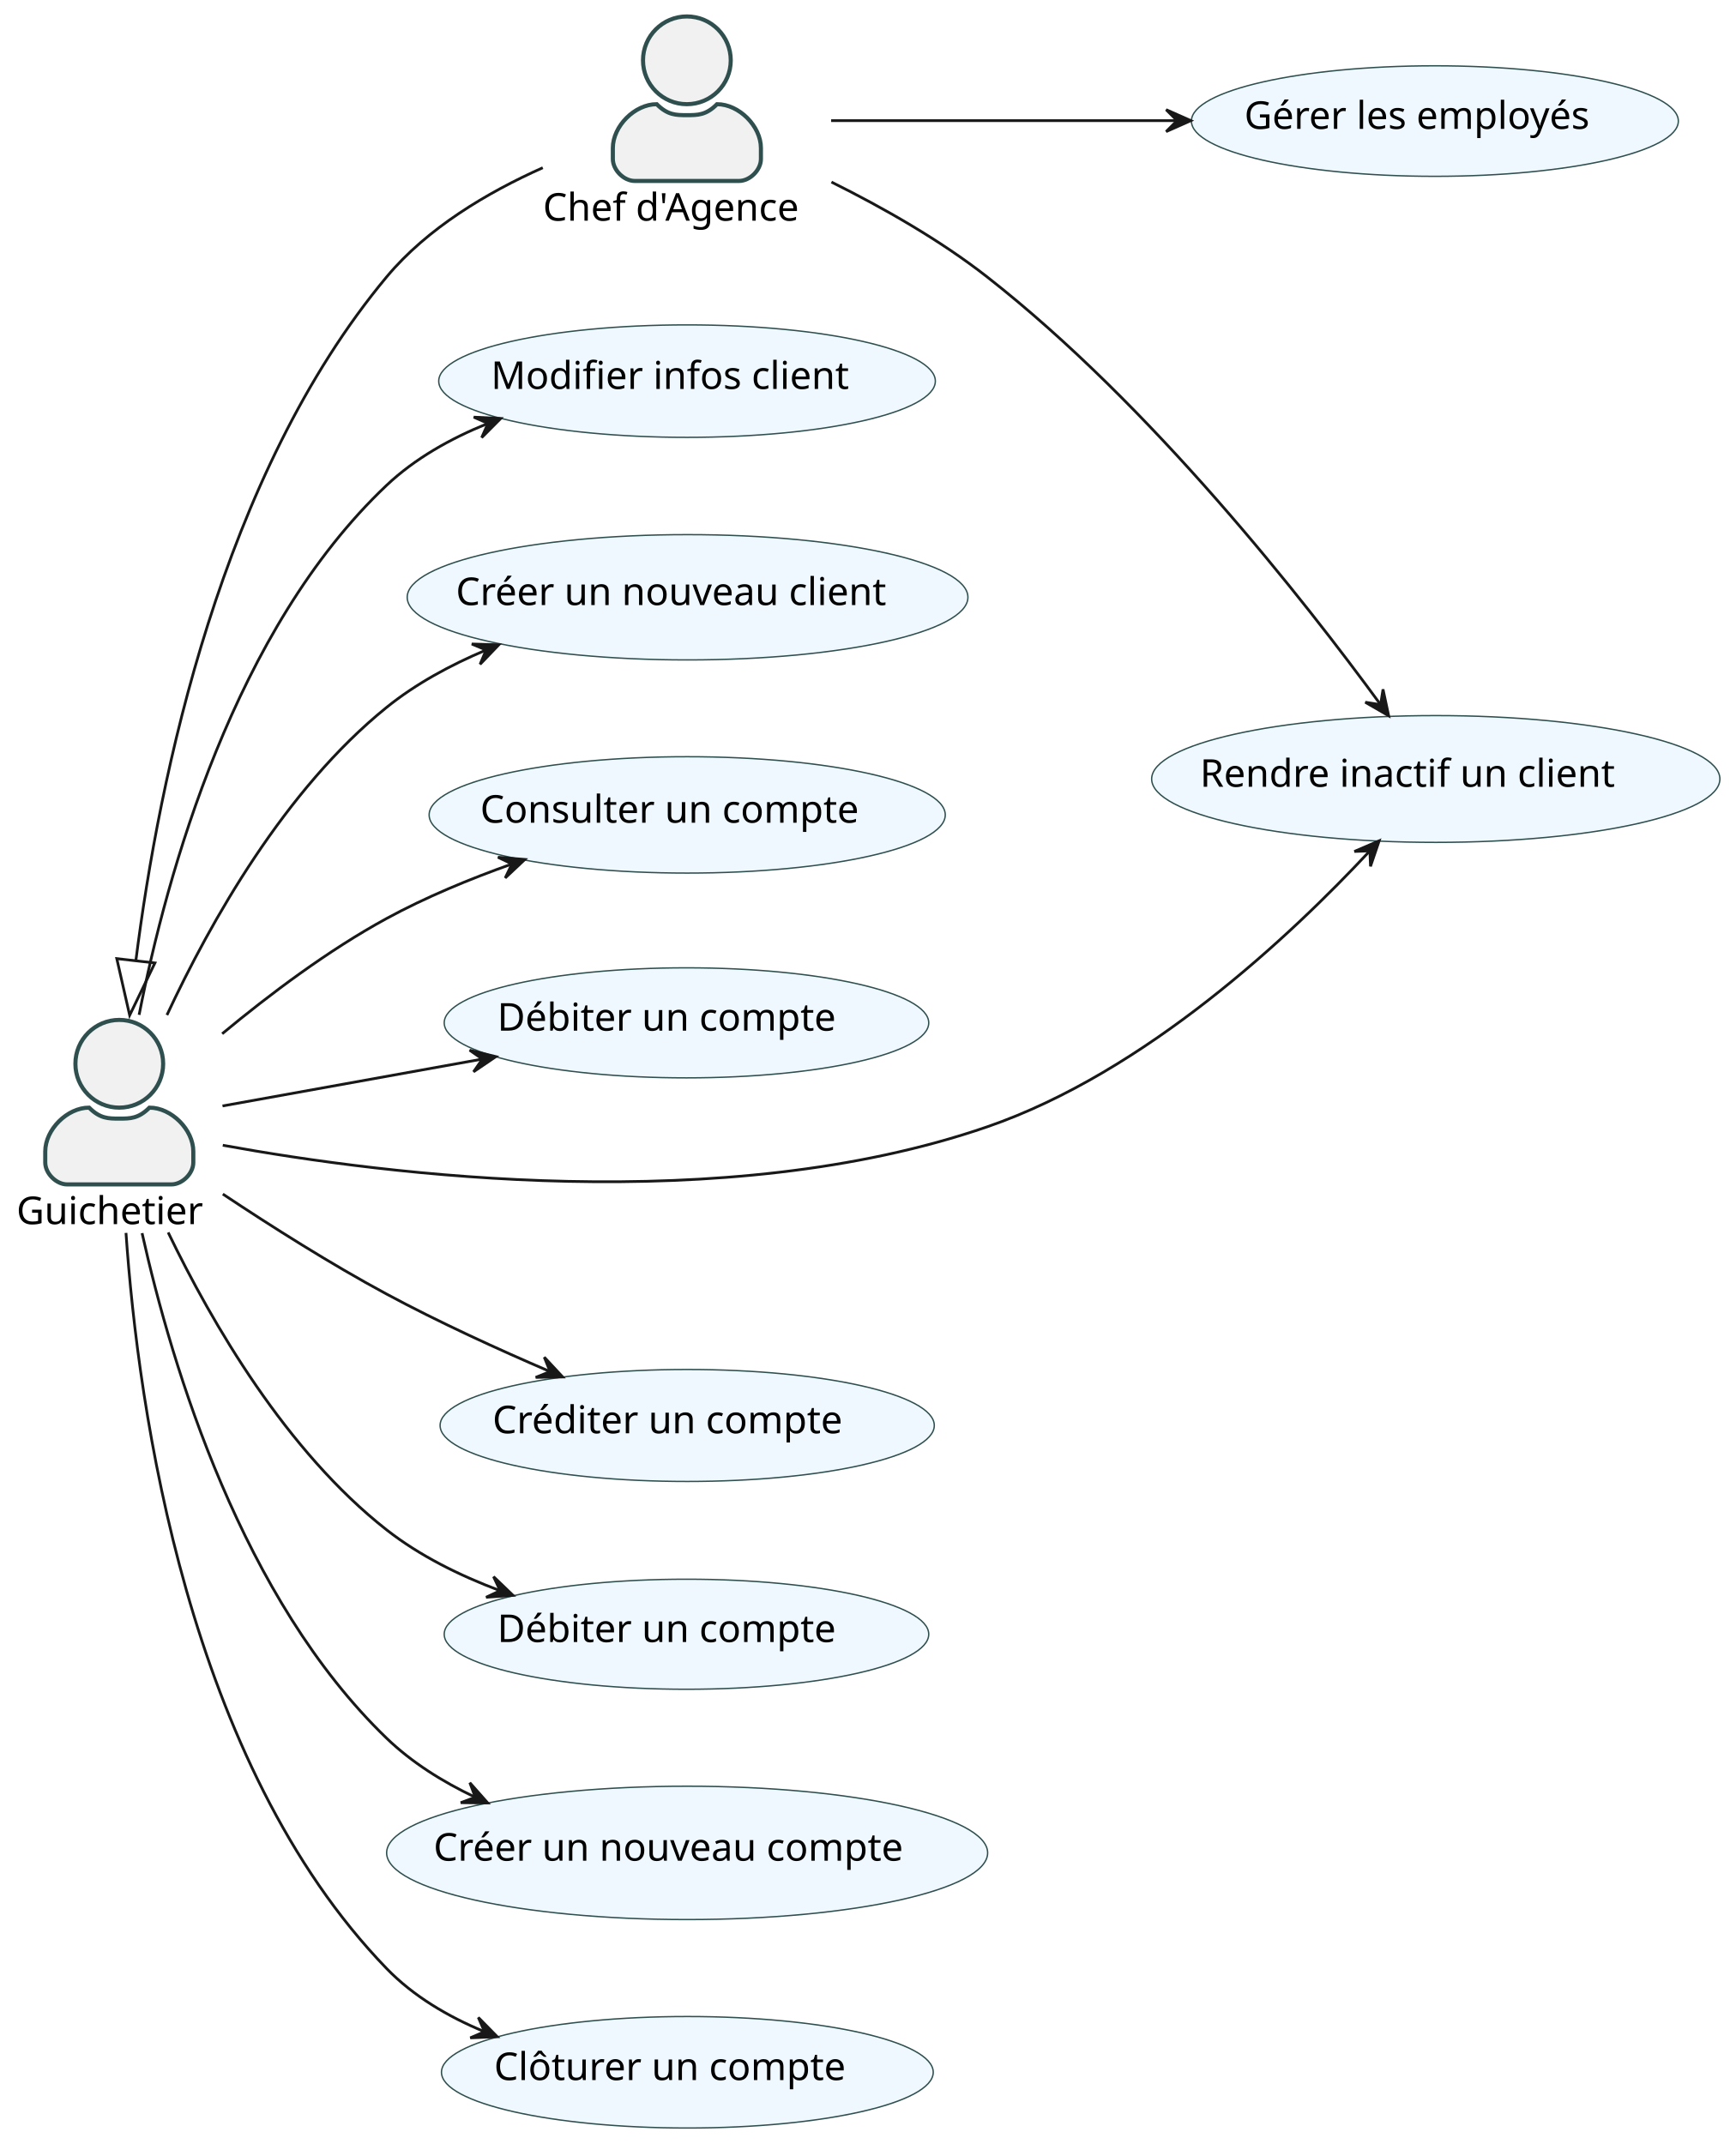
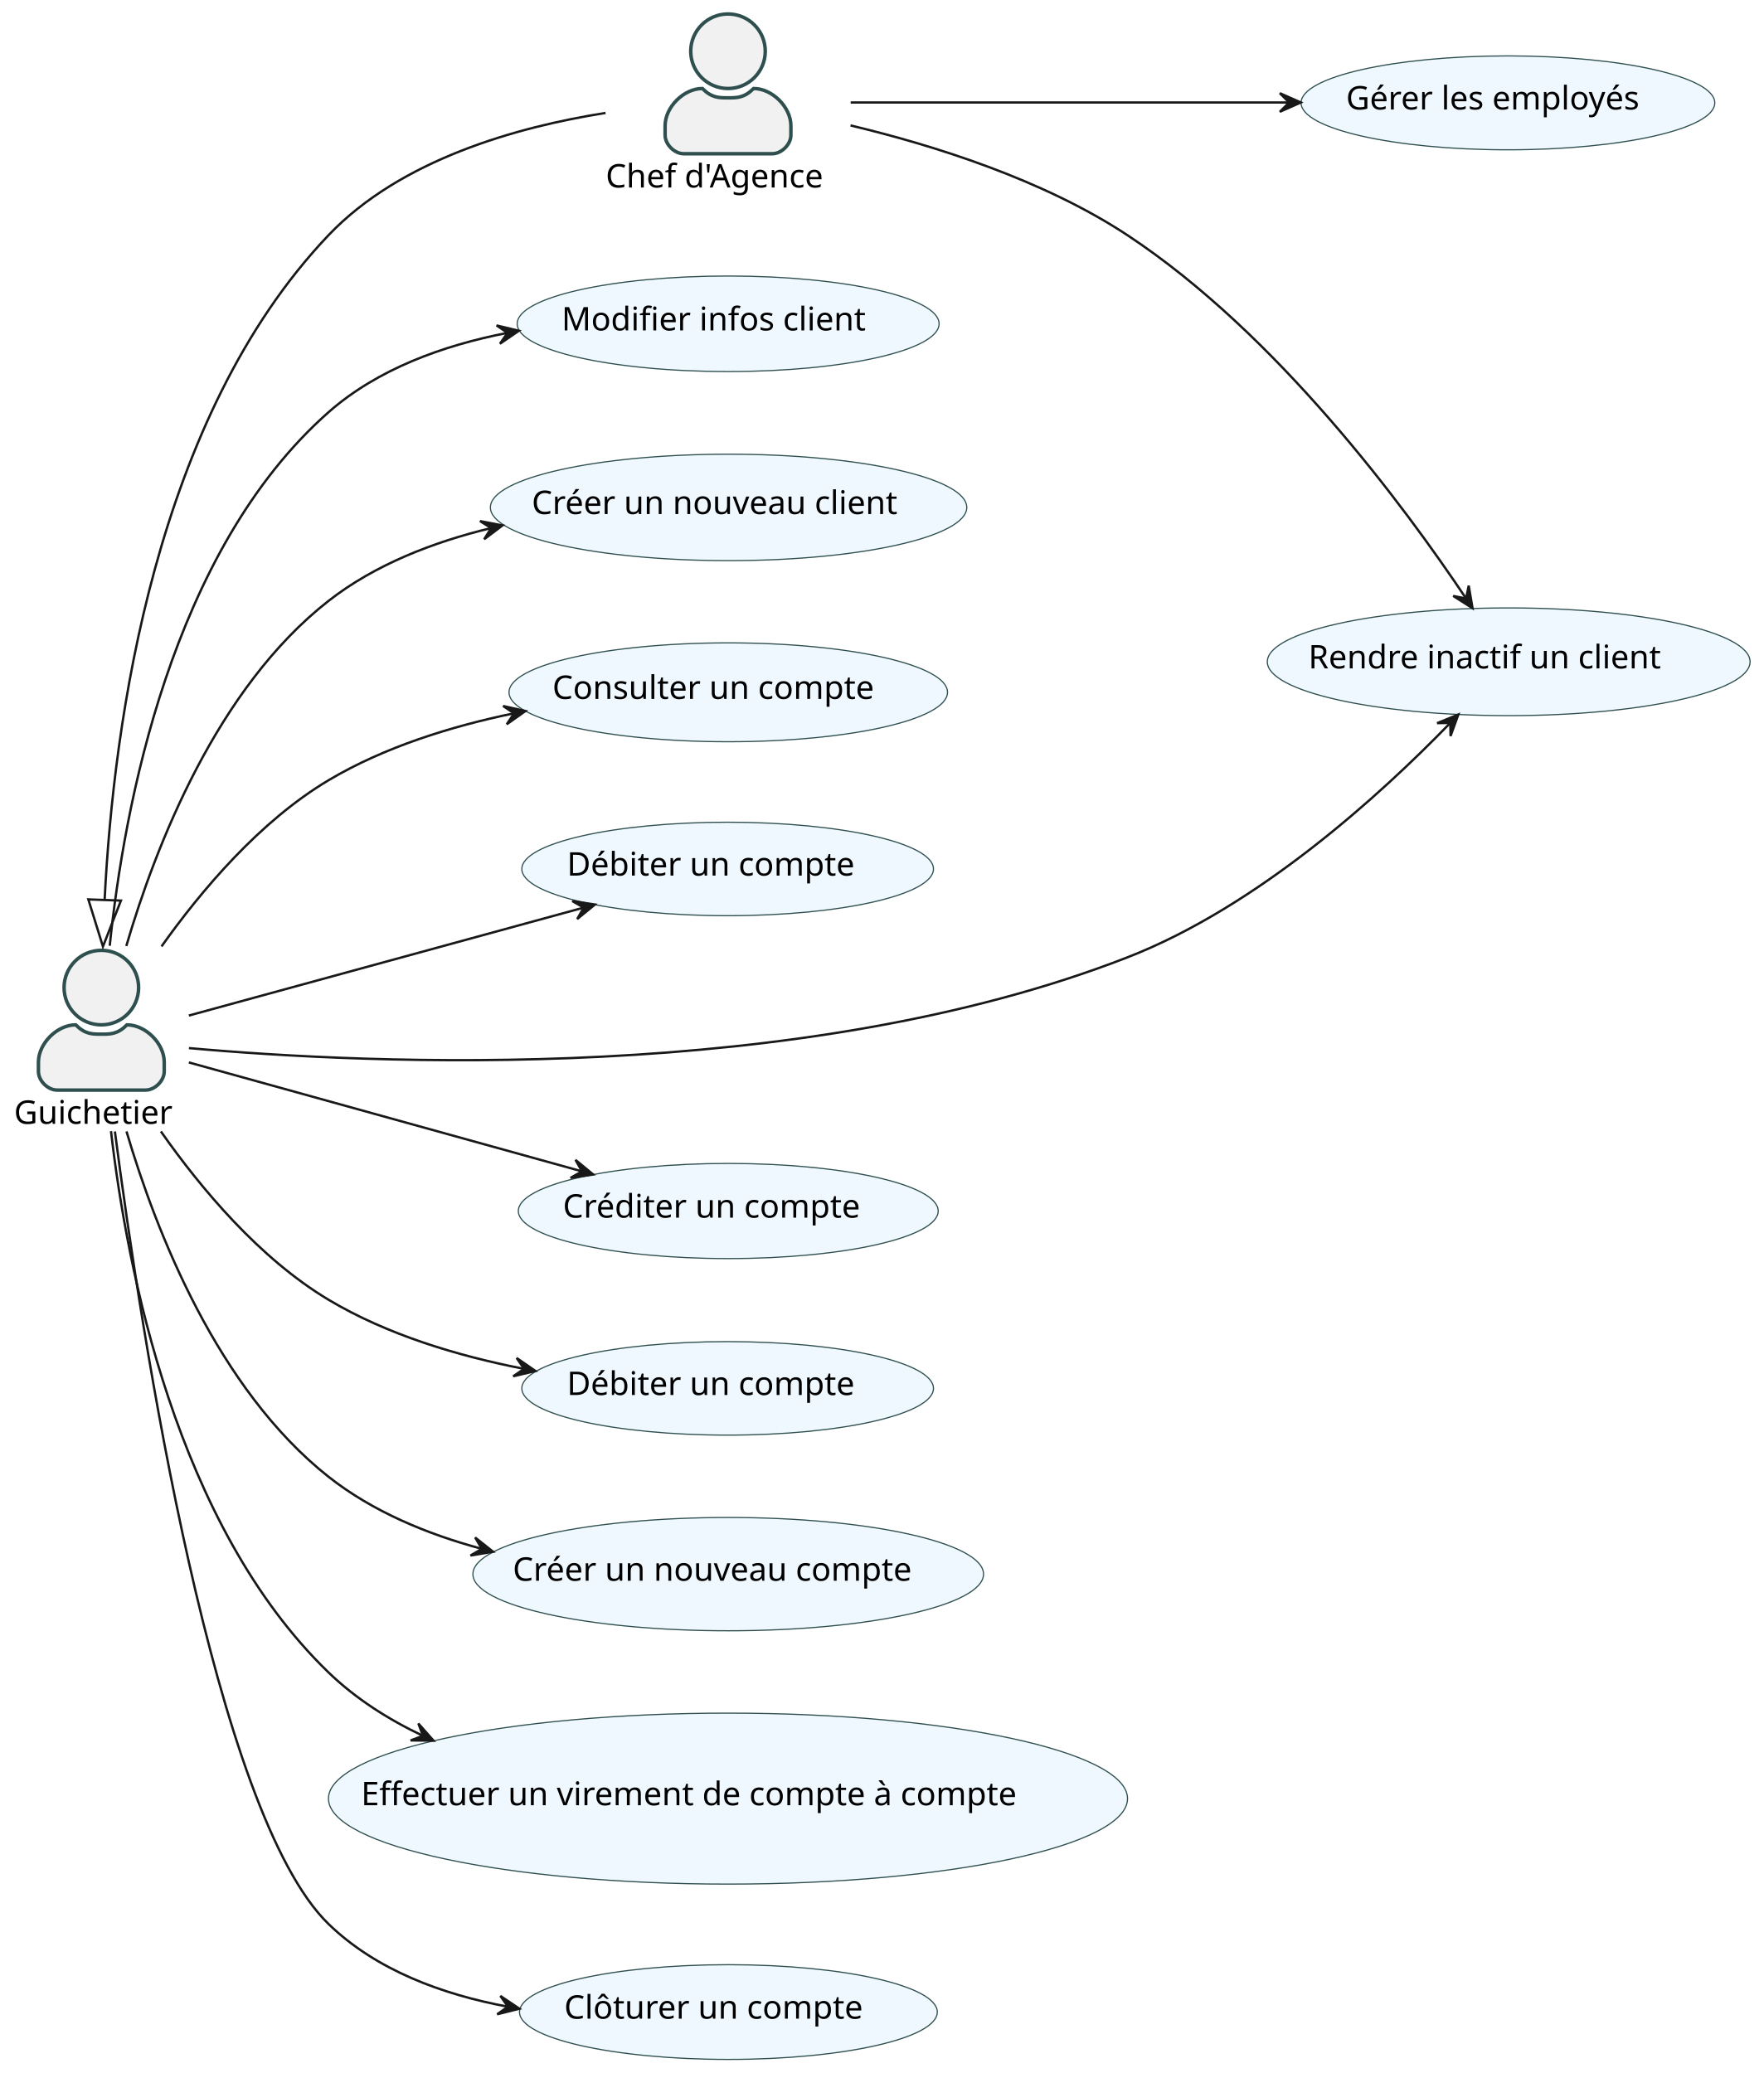
- <svg xmlns="http://www.w3.org/2000/svg" contentStyleType="text/css" height="782px" preserveAspectRatio="none" style="width:633px;height:782px;background:#FFFFFF;" version="1.1" viewBox="0 0 633 782" width="633px" zoomAndPan="magnify">
+ <svg xmlns="http://www.w3.org/2000/svg" contentStyleType="text/css" height="890px" preserveAspectRatio="none" style="width:757px;height:890px;background:#FFFFFF;" version="1.1" viewBox="0 0 757 890" width="757px" zoomAndPan="magnify">
  <defs />
  <g>
    <g id="elem_1">
-       <ellipse cx="250.5" cy="22" fill="#F1F1F1" rx="16" ry="16" style="stroke:#2F4F4F;stroke-width:1.5;" />
-       <path d="M250.5,42 C254.5,42 257.5,42 261.5,38 C269.5,38 277.5,46 277.5,54 L277.5,58 C277.5,62 273.5,66 269.5,66 L231.5,66 C227.5,66 223.5,62 223.5,58 L223.5,54 C223.5,46 231.5,38 239.5,38 C243.5,42 246.5,42 250.5,42 " fill="#F1F1F1" style="stroke:#2F4F4F;stroke-width:1.5;" />
-       <text fill="#000000" font-family="sans-serif" font-size="14" lengthAdjust="spacing" textLength="105" x="198" y="80.495">Chef d'Agence</text>
+       <ellipse cx="312.5" cy="22" fill="#F1F1F1" rx="16" ry="16" style="stroke:#2F4F4F;stroke-width:1.5;" />
+       <path d="M312.5,42 C316.5,42 319.5,42 323.5,38 C331.5,38 339.5,46 339.5,54 L339.5,58 C339.5,62 335.5,66 331.5,66 L293.5,66 C289.5,66 285.5,62 285.5,58 L285.5,54 C285.5,46 293.5,38 301.5,38 C305.5,42 308.5,42 312.5,42 " fill="#F1F1F1" style="stroke:#2F4F4F;stroke-width:1.5;" />
+       <text fill="#000000" font-family="sans-serif" font-size="14" lengthAdjust="spacing" textLength="105" x="260" y="80.495">Chef d'Agence</text>
    </g>
    <g id="elem_Guichetier">
-       <ellipse cx="43.5" cy="388" fill="#F1F1F1" rx="16" ry="16" style="stroke:#2F4F4F;stroke-width:1.5;" />
-       <path d="M43.5,408 C47.5,408 50.5,408 54.5,404 C62.5,404 70.5,412 70.5,420 L70.5,424 C70.5,428 66.5,432 62.5,432 L24.5,432 C20.5,432 16.5,428 16.5,424 L16.5,420 C16.5,412 24.5,404 32.5,404 C36.5,408 39.5,408 43.5,408 " fill="#F1F1F1" style="stroke:#2F4F4F;stroke-width:1.5;" />
-       <text fill="#000000" font-family="sans-serif" font-size="14" lengthAdjust="spacing" textLength="75" x="6" y="446.495">Guichetier</text>
+       <ellipse cx="43.5" cy="424" fill="#F1F1F1" rx="16" ry="16" style="stroke:#2F4F4F;stroke-width:1.5;" />
+       <path d="M43.5,444 C47.5,444 50.5,444 54.5,440 C62.5,440 70.5,448 70.5,456 L70.5,460 C70.5,464 66.5,468 62.5,468 L24.5,468 C20.5,468 16.5,464 16.5,460 L16.5,456 C16.5,448 24.5,440 32.5,440 C36.5,444 39.5,444 43.5,444 " fill="#F1F1F1" style="stroke:#2F4F4F;stroke-width:1.5;" />
+       <text fill="#000000" font-family="sans-serif" font-size="14" lengthAdjust="spacing" textLength="75" x="6" y="482.495">Guichetier</text>
    </g>
    <g id="elem_2">
-       <ellipse cx="250.557" cy="139.011" fill="#F0F8FF" rx="90.557" ry="20.511" style="stroke:#2F4F4F;stroke-width:0.5;" />
-       <text fill="#000000" font-family="sans-serif" font-size="14" lengthAdjust="spacing" textLength="143" x="179.057" y="141.858">Modifier infos client</text>
+       <ellipse cx="312.557" cy="139.011" fill="#F0F8FF" rx="90.557" ry="20.511" style="stroke:#2F4F4F;stroke-width:0.5;" />
+       <text fill="#000000" font-family="sans-serif" font-size="14" lengthAdjust="spacing" textLength="143" x="241.057" y="141.858">Modifier infos client</text>
    </g>
    <g id="elem_3">
-       <ellipse cx="250.748" cy="217.85" fill="#F0F8FF" rx="102.248" ry="22.85" style="stroke:#2F4F4F;stroke-width:0.5;" />
-       <text fill="#000000" font-family="sans-serif" font-size="14" lengthAdjust="spacing" textLength="169" x="166.248" y="220.696">Créer un nouveau client</text>
+       <ellipse cx="312.748" cy="217.85" fill="#F0F8FF" rx="102.248" ry="22.85" style="stroke:#2F4F4F;stroke-width:0.5;" />
+       <text fill="#000000" font-family="sans-serif" font-size="14" lengthAdjust="spacing" textLength="169" x="228.248" y="220.696">Créer un nouveau client</text>
    </g>
    <g id="elem_4">
-       <ellipse cx="250.616" cy="297.223" fill="#F0F8FF" rx="94.116" ry="21.223" style="stroke:#2F4F4F;stroke-width:0.5;" />
-       <text fill="#000000" font-family="sans-serif" font-size="14" lengthAdjust="spacing" textLength="151" x="175.116" y="300.07">Consulter un compte</text>
+       <ellipse cx="312.616" cy="297.223" fill="#F0F8FF" rx="94.116" ry="21.223" style="stroke:#2F4F4F;stroke-width:0.5;" />
+       <text fill="#000000" font-family="sans-serif" font-size="14" lengthAdjust="spacing" textLength="151" x="237.116" y="300.07">Consulter un compte</text>
    </g>
    <g id="elem_5">
-       <ellipse cx="250.352" cy="373.07" fill="#F0F8FF" rx="88.352" ry="20.07" style="stroke:#2F4F4F;stroke-width:0.5;" />
-       <text fill="#000000" font-family="sans-serif" font-size="14" lengthAdjust="spacing" textLength="138" x="181.352" y="375.917">Débiter un compte</text>
+       <ellipse cx="312.352" cy="373.07" fill="#F0F8FF" rx="88.352" ry="20.07" style="stroke:#2F4F4F;stroke-width:0.5;" />
+       <text fill="#000000" font-family="sans-serif" font-size="14" lengthAdjust="spacing" textLength="138" x="243.352" y="375.917">Débiter un compte</text>
    </g>
    <g id="elem_6">
-       <ellipse cx="523.618" cy="284.123" fill="#F0F8FF" rx="103.618" ry="23.123" style="stroke:#2F4F4F;stroke-width:0.5;" />
-       <text fill="#000000" font-family="sans-serif" font-size="14" lengthAdjust="spacing" textLength="168" x="437.618" y="286.97">Rendre inactif un client</text>
+       <ellipse cx="647.618" cy="284.123" fill="#F0F8FF" rx="103.618" ry="23.123" style="stroke:#2F4F4F;stroke-width:0.5;" />
+       <text fill="#000000" font-family="sans-serif" font-size="14" lengthAdjust="spacing" textLength="168" x="561.618" y="286.97">Rendre inactif un client</text>
    </g>
    <g id="elem_7">
-       <ellipse cx="250.614" cy="519.923" fill="#F0F8FF" rx="90.114" ry="20.423" style="stroke:#2F4F4F;stroke-width:0.5;" />
-       <text fill="#000000" font-family="sans-serif" font-size="14" lengthAdjust="spacing" textLength="142" x="179.614" y="522.77">Créditer un compte</text>
+       <ellipse cx="312.614" cy="519.923" fill="#F0F8FF" rx="90.114" ry="20.423" style="stroke:#2F4F4F;stroke-width:0.5;" />
+       <text fill="#000000" font-family="sans-serif" font-size="14" lengthAdjust="spacing" textLength="142" x="241.614" y="522.77">Créditer un compte</text>
    </g>
    <g id="elem_8">
-       <ellipse cx="250.352" cy="596.07" fill="#F0F8FF" rx="88.352" ry="20.07" style="stroke:#2F4F4F;stroke-width:0.5;" />
-       <text fill="#000000" font-family="sans-serif" font-size="14" lengthAdjust="spacing" textLength="138" x="181.352" y="598.917">Débiter un compte</text>
+       <ellipse cx="312.352" cy="596.07" fill="#F0F8FF" rx="88.352" ry="20.07" style="stroke:#2F4F4F;stroke-width:0.5;" />
+       <text fill="#000000" font-family="sans-serif" font-size="14" lengthAdjust="spacing" textLength="138" x="243.352" y="598.917">Débiter un compte</text>
    </g>
    <g id="elem_9">
-       <ellipse cx="250.594" cy="675.819" fill="#F0F8FF" rx="109.594" ry="24.319" style="stroke:#2F4F4F;stroke-width:0.5;" />
-       <text fill="#000000" font-family="sans-serif" font-size="14" lengthAdjust="spacing" textLength="185" x="158.094" y="678.665">Créer un nouveau compte</text>
+       <ellipse cx="312.594" cy="675.819" fill="#F0F8FF" rx="109.594" ry="24.319" style="stroke:#2F4F4F;stroke-width:0.5;" />
+       <text fill="#000000" font-family="sans-serif" font-size="14" lengthAdjust="spacing" textLength="185" x="220.094" y="678.665">Créer un nouveau compte</text>
    </g>
    <g id="elem_10">
-       <ellipse cx="250.673" cy="755.835" fill="#F0F8FF" rx="89.673" ry="20.335" style="stroke:#2F4F4F;stroke-width:0.5;" />
-       <text fill="#000000" font-family="sans-serif" font-size="14" lengthAdjust="spacing" textLength="141" x="180.173" y="758.681">Clôturer un compte</text>
+       <ellipse cx="312.5" cy="772.2" fill="#F0F8FF" rx="171.5" ry="36.7" style="stroke:#2F4F4F;stroke-width:0.5;" />
+       <text fill="#000000" font-family="sans-serif" font-size="14" lengthAdjust="spacing" textLength="315" x="155" y="775.047">Effectuer un virement de compte à compte</text>
    </g>
    <g id="elem_11">
-       <ellipse cx="523.292" cy="44.158" fill="#F0F8FF" rx="88.791" ry="20.158" style="stroke:#2F4F4F;stroke-width:0.5;" />
-       <text fill="#000000" font-family="sans-serif" font-size="14" lengthAdjust="spacing" textLength="139" x="453.791" y="47.005">Gérer les employés</text>
+       <ellipse cx="312.673" cy="863.835" fill="#F0F8FF" rx="89.673" ry="20.335" style="stroke:#2F4F4F;stroke-width:0.5;" />
+       <text fill="#000000" font-family="sans-serif" font-size="14" lengthAdjust="spacing" textLength="141" x="242.173" y="866.681">Clôturer un compte</text>
+     </g>
+     <g id="elem_12">
+       <ellipse cx="647.292" cy="44.158" fill="#F0F8FF" rx="88.791" ry="20.158" style="stroke:#2F4F4F;stroke-width:0.5;" />
+       <text fill="#000000" font-family="sans-serif" font-size="14" lengthAdjust="spacing" textLength="139" x="577.792" y="47.005">Gérer les employés</text>
    </g>
    <g id="link_Guichetier_1">
-       <path d="M49.545,350.424 C58.069,283.01 80.798,173.22 141,101 C155.85,83.185 177.725,70.207 197.949,61.177 " fill="none" id="Guichetier-backto-1" style="stroke:#181818;stroke-width:1.0;" />
-       <polygon fill="none" points="56.499,351.225,47.289,370.309,42.588,349.647,56.499,351.225" style="stroke:#181818;stroke-width:1.0;" />
+       <path d="M44.932,386 C48.732,309.901 66.612,179.195 141,101 C171.978,68.437 222.053,54.472 259.939,48.486 " fill="none" id="Guichetier-backto-1" style="stroke:#181818;stroke-width:1.0;" />
+       <polygon fill="none" points="51.913,386.651,44.188,406.382,37.922,386.14,51.913,386.651" style="stroke:#181818;stroke-width:1.0;" />
    </g>
    <g id="link_Guichetier_2">
-       <path d="M50.736,370.153 C60.819,318.686 85.49,229.497 141,177 C151.332,167.229 164.317,159.953 177.679,154.541 " fill="none" id="Guichetier-to-2" style="stroke:#181818;stroke-width:1.0;" />
-       <polygon fill="#181818" points="182.614,152.63,172.777,152.147,177.951,154.434,175.664,159.608,182.614,152.63" style="stroke:#181818;stroke-width:1.0;" />
+       <path d="M47.103,406.05 C53.187,346.887 73.466,236.57 141,177 C162.09,158.397 190.271,148.285 217.64,142.954 " fill="none" id="Guichetier-to-2" style="stroke:#181818;stroke-width:1.0;" />
+       <polygon fill="#181818" points="222.739,142.013,213.162,139.713,217.822,142.92,214.614,147.58,222.739,142.013" style="stroke:#181818;stroke-width:1.0;" />
    </g>
    <g id="link_Guichetier_3">
-       <path d="M60.878,370.237 C76.765,336.15 103.91,287.943 141,258 C151.643,249.408 164.306,242.556 177.161,237.127 " fill="none" id="Guichetier-to-3" style="stroke:#181818;stroke-width:1.0;" />
-       <polygon fill="#181818" points="181.902,235.19,172.058,234.892,177.274,237.081,175.084,242.297,181.902,235.19" style="stroke:#181818;stroke-width:1.0;" />
+       <path d="M54.218,406.147 C66.847,363.012 93.164,295.395 141,258 C160.986,242.376 186.057,232.687 210.774,226.725 " fill="none" id="Guichetier-to-3" style="stroke:#181818;stroke-width:1.0;" />
+       <polygon fill="#181818" points="215.711,225.581,206.041,223.713,210.84,226.708,207.844,231.507,215.711,225.581" style="stroke:#181818;stroke-width:1.0;" />
    </g>
    <g id="link_Guichetier_4">
-       <path d="M81.027,377.053 C98.299,362.709 119.758,346.571 141,335 C155.216,327.256 171.315,320.605 186.678,315.131 " fill="none" id="Guichetier-to-4" style="stroke:#181818;stroke-width:1.0;" />
-       <polygon fill="#181818" points="191.419,313.47,181.602,312.673,186.701,315.124,184.249,320.222,191.419,313.47" style="stroke:#181818;stroke-width:1.0;" />
+       <path d="M69.331,406.33 C86.541,382.103 111.603,352.511 141,335 C164.915,320.755 193.599,311.839 220.558,306.263 " fill="none" id="Guichetier-to-4" style="stroke:#181818;stroke-width:1.0;" />
+       <polygon fill="#181818" points="225.571,305.261,215.961,303.105,220.668,306.242,217.531,310.95,225.571,305.261" style="stroke:#181818;stroke-width:1.0;" />
    </g>
    <g id="link_Guichetier_5">
-       <path d="M81.15,403.385 C107.386,398.65 143.605,392.113 175.728,386.315 " fill="none" id="Guichetier-to-5" style="stroke:#181818;stroke-width:1.0;" />
-       <polygon fill="#181818" points="180.846,385.391,171.279,383.051,175.925,386.278,172.698,390.924,180.846,385.391" style="stroke:#181818;stroke-width:1.0;" />
+       <path d="M81.065,436.003 C124.648,424.087 198.136,403.995 250.4,389.705 " fill="none" id="Guichetier-to-5" style="stroke:#181818;stroke-width:1.0;" />
+       <polygon fill="#181818" points="255.389,388.341,245.653,386.856,250.566,389.66,247.762,394.573,255.389,388.341" style="stroke:#181818;stroke-width:1.0;" />
    </g>
    <g id="link_Guichetier_6">
-       <path d="M81.246,417.714 C141.431,428.699 263.931,444.087 360,411 C417.744,391.112 470.678,341.348 499.579,310.347 " fill="none" id="Guichetier-to-6" style="stroke:#181818;stroke-width:1.0;" />
-       <polygon fill="#181818" points="502.983,306.663,493.938,310.56,499.59,310.336,499.814,315.988,502.983,306.663" style="stroke:#181818;stroke-width:1.0;" />
+       <path d="M81.088,449.974 C158.503,456.93 343.313,465.798 484,411 C540.198,389.111 592.792,341.046 622.196,310.727 " fill="none" id="Guichetier-to-6" style="stroke:#181818;stroke-width:1.0;" />
+       <polygon fill="#181818" points="626.014,306.755,616.893,310.472,622.549,310.36,622.661,316.016,626.014,306.755" style="stroke:#181818;stroke-width:1.0;" />
    </g>
    <g id="link_Guichetier_7">
-       <path d="M81.266,435.523 C98.939,447.295 120.66,461.052 141,472 C159.977,482.215 181.567,492.098 200.464,500.215 " fill="none" id="Guichetier-to-7" style="stroke:#181818;stroke-width:1.0;" />
-       <polygon fill="#181818" points="205.207,502.239,198.5,495.027,200.608,500.276,195.359,502.385,205.207,502.239" style="stroke:#181818;stroke-width:1.0;" />
+       <path d="M81.065,456.134 C124.441,468.156 197.437,488.387 249.652,502.858 " fill="none" id="Guichetier-to-7" style="stroke:#181818;stroke-width:1.0;" />
+       <polygon fill="#181818" points="254.638,504.241,247.034,497.982,249.82,502.905,244.896,505.691,254.638,504.241" style="stroke:#181818;stroke-width:1.0;" />
    </g>
    <g id="link_Guichetier_8">
-       <path d="M61.331,449.517 C77.347,482.758 104.43,529.327 141,558 C153.065,567.46 167.659,574.664 182.177,580.114 " fill="none" id="Guichetier-to-8" style="stroke:#181818;stroke-width:1.0;" />
-       <polygon fill="#181818" points="187.094,581.896,179.996,575.068,182.393,580.192,177.27,582.589,187.094,581.896" style="stroke:#181818;stroke-width:1.0;" />
+       <path d="M69.062,485.755 C86.248,510.252 111.381,540.268 141,558 C166.108,573.032 196.512,582.13 224.653,587.633 " fill="none" id="Guichetier-to-8" style="stroke:#181818;stroke-width:1.0;" />
+       <polygon fill="#181818" points="229.879,588.62,221.777,583.02,224.966,587.693,220.293,590.882,229.879,588.62" style="stroke:#181818;stroke-width:1.0;" />
    </g>
    <g id="link_Guichetier_9">
-       <path d="M51.812,449.774 C62.867,499.237 88.392,583.326 141,634 C150.183,642.845 161.433,649.882 173.174,655.464 " fill="none" id="Guichetier-to-9" style="stroke:#181818;stroke-width:1.0;" />
-       <polygon fill="#181818" points="177.872,657.611,171.35,650.231,173.325,655.532,168.024,657.507,177.872,657.611" style="stroke:#181818;stroke-width:1.0;" />
+       <path d="M54.296,485.754 C66.994,528.8 93.372,596.34 141,634 C159.865,648.917 183.294,658.628 206.683,664.926 " fill="none" id="Guichetier-to-9" style="stroke:#181818;stroke-width:1.0;" />
+       <polygon fill="#181818" points="211.672,666.219,203.963,660.089,206.832,664.965,201.956,667.833,211.672,666.219" style="stroke:#181818;stroke-width:1.0;" />
    </g>
    <g id="link_Guichetier_10">
-       <path d="M45.946,449.688 C50.43,514.44 68.537,643.086 141,718 C150.763,728.093 163.356,735.509 176.485,740.957 " fill="none" id="Guichetier-to-10" style="stroke:#181818;stroke-width:1.0;" />
-       <polygon fill="#181818" points="181.342,742.876,174.443,735.847,176.692,741.037,171.502,743.287,181.342,742.876" style="stroke:#181818;stroke-width:1.0;" />
+       <path d="M47.646,485.643 C54.431,544.494 75.604,654.803 141,718 C152.635,729.244 166.598,738.147 181.458,745.198 " fill="none" id="Guichetier-to-10" style="stroke:#181818;stroke-width:1.0;" />
+       <polygon fill="#181818" points="186.098,747.327,179.587,739.937,181.554,745.241,176.25,747.208,186.098,747.327" style="stroke:#181818;stroke-width:1.0;" />
+     </g>
+     <g id="link_Guichetier_11">
+       <path d="M49.323,485.788 C60.737,573.321 92.168,778.583 141,826 C161.482,845.889 189.957,856.289 217.777,861.489 " fill="none" id="Guichetier-to-11" style="stroke:#181818;stroke-width:1.0;" />
+       <polygon fill="#181818" points="222.961,862.401,214.79,856.903,218.036,861.535,213.404,864.782,222.961,862.401" style="stroke:#181818;stroke-width:1.0;" />
    </g>
    <g id="link_1_6">
-       <path d="M303.224,66.403 C322.011,75.74 342.827,87.556 360,101 C419.88,147.876 475.46,218.655 503.484,257.002 " fill="none" id="1-to-6" style="stroke:#181818;stroke-width:1.0;" />
-       <polygon fill="#181818" points="506.436,261.062,504.379,251.43,503.496,257.018,497.909,256.134,506.436,261.062" style="stroke:#181818;stroke-width:1.0;" />
+       <path d="M365.103,53.854 C400.644,62.343 447.798,77.093 484,101 C548.141,143.358 602.779,217.237 629.314,256.934 " fill="none" id="1-to-6" style="stroke:#181818;stroke-width:1.0;" />
+       <polygon fill="#181818" points="632.101,261.134,630.458,251.423,629.336,256.968,623.792,255.847,632.101,261.134" style="stroke:#181818;stroke-width:1.0;" />
    </g>
-     <g id="link_1_11">
-       <path d="M303.111,44 C338.676,44 386.952,44 429.165,44 " fill="none" id="1-to-11" style="stroke:#181818;stroke-width:1.0;" />
-       <polygon fill="#181818" points="434.281,44,425.281,40,429.281,44,425.281,48,434.281,44" style="stroke:#181818;stroke-width:1.0;" />
+     <g id="link_1_12">
+       <path d="M365.166,44 C415.274,44 492.436,44 553.285,44 " fill="none" id="1-to-12" style="stroke:#181818;stroke-width:1.0;" />
+       <polygon fill="#181818" points="558.377,44,549.377,40,553.377,44,549.377,48,558.377,44" style="stroke:#181818;stroke-width:1.0;" />
    </g>
  </g>
</svg>
